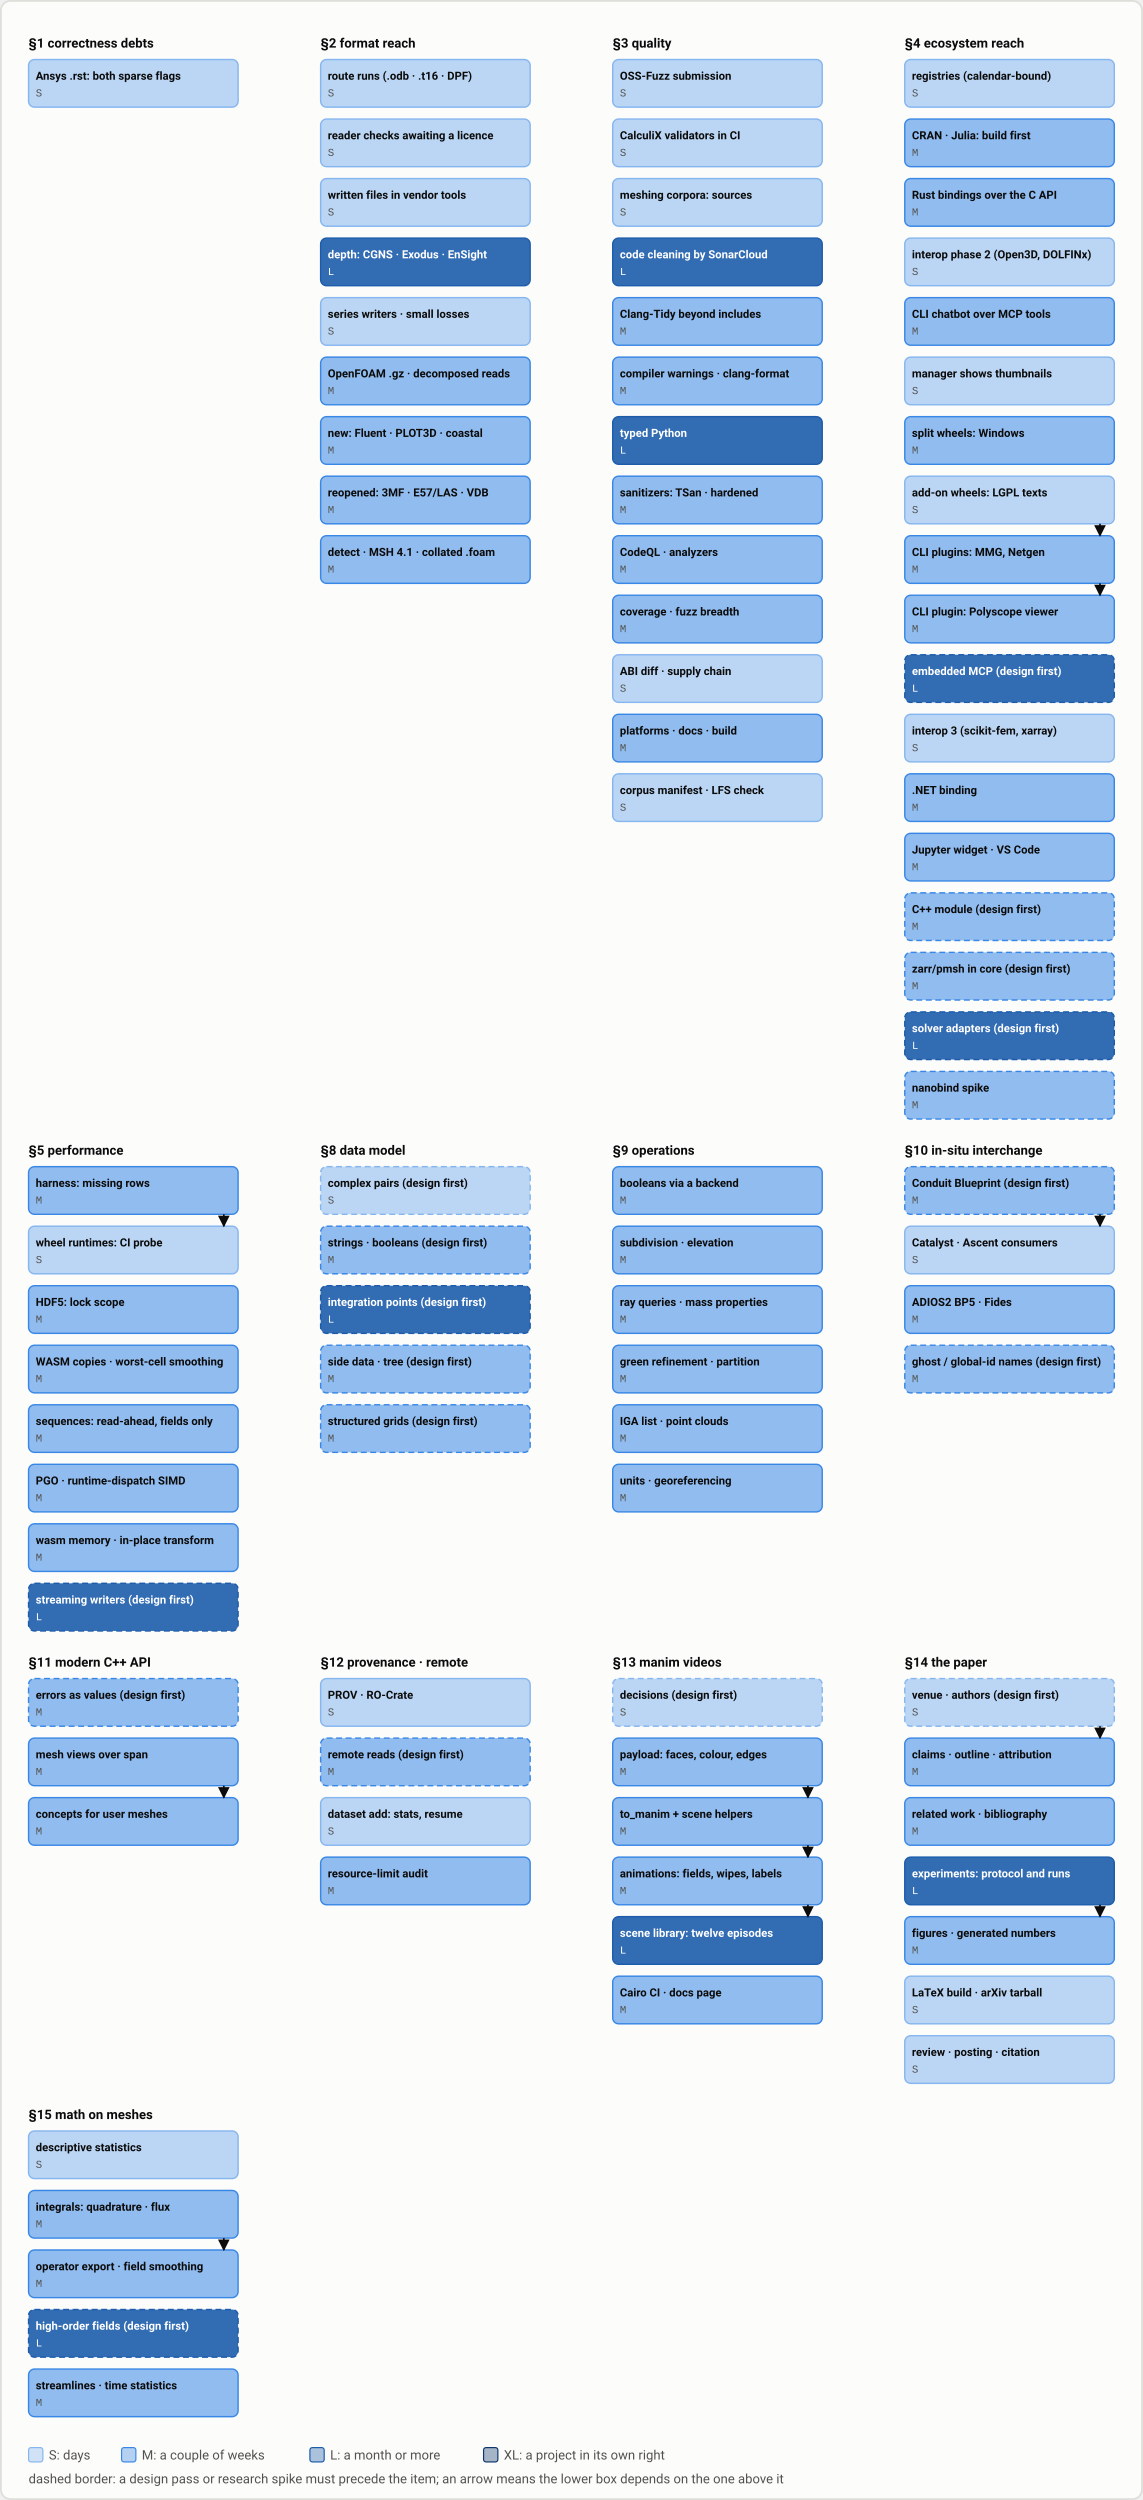
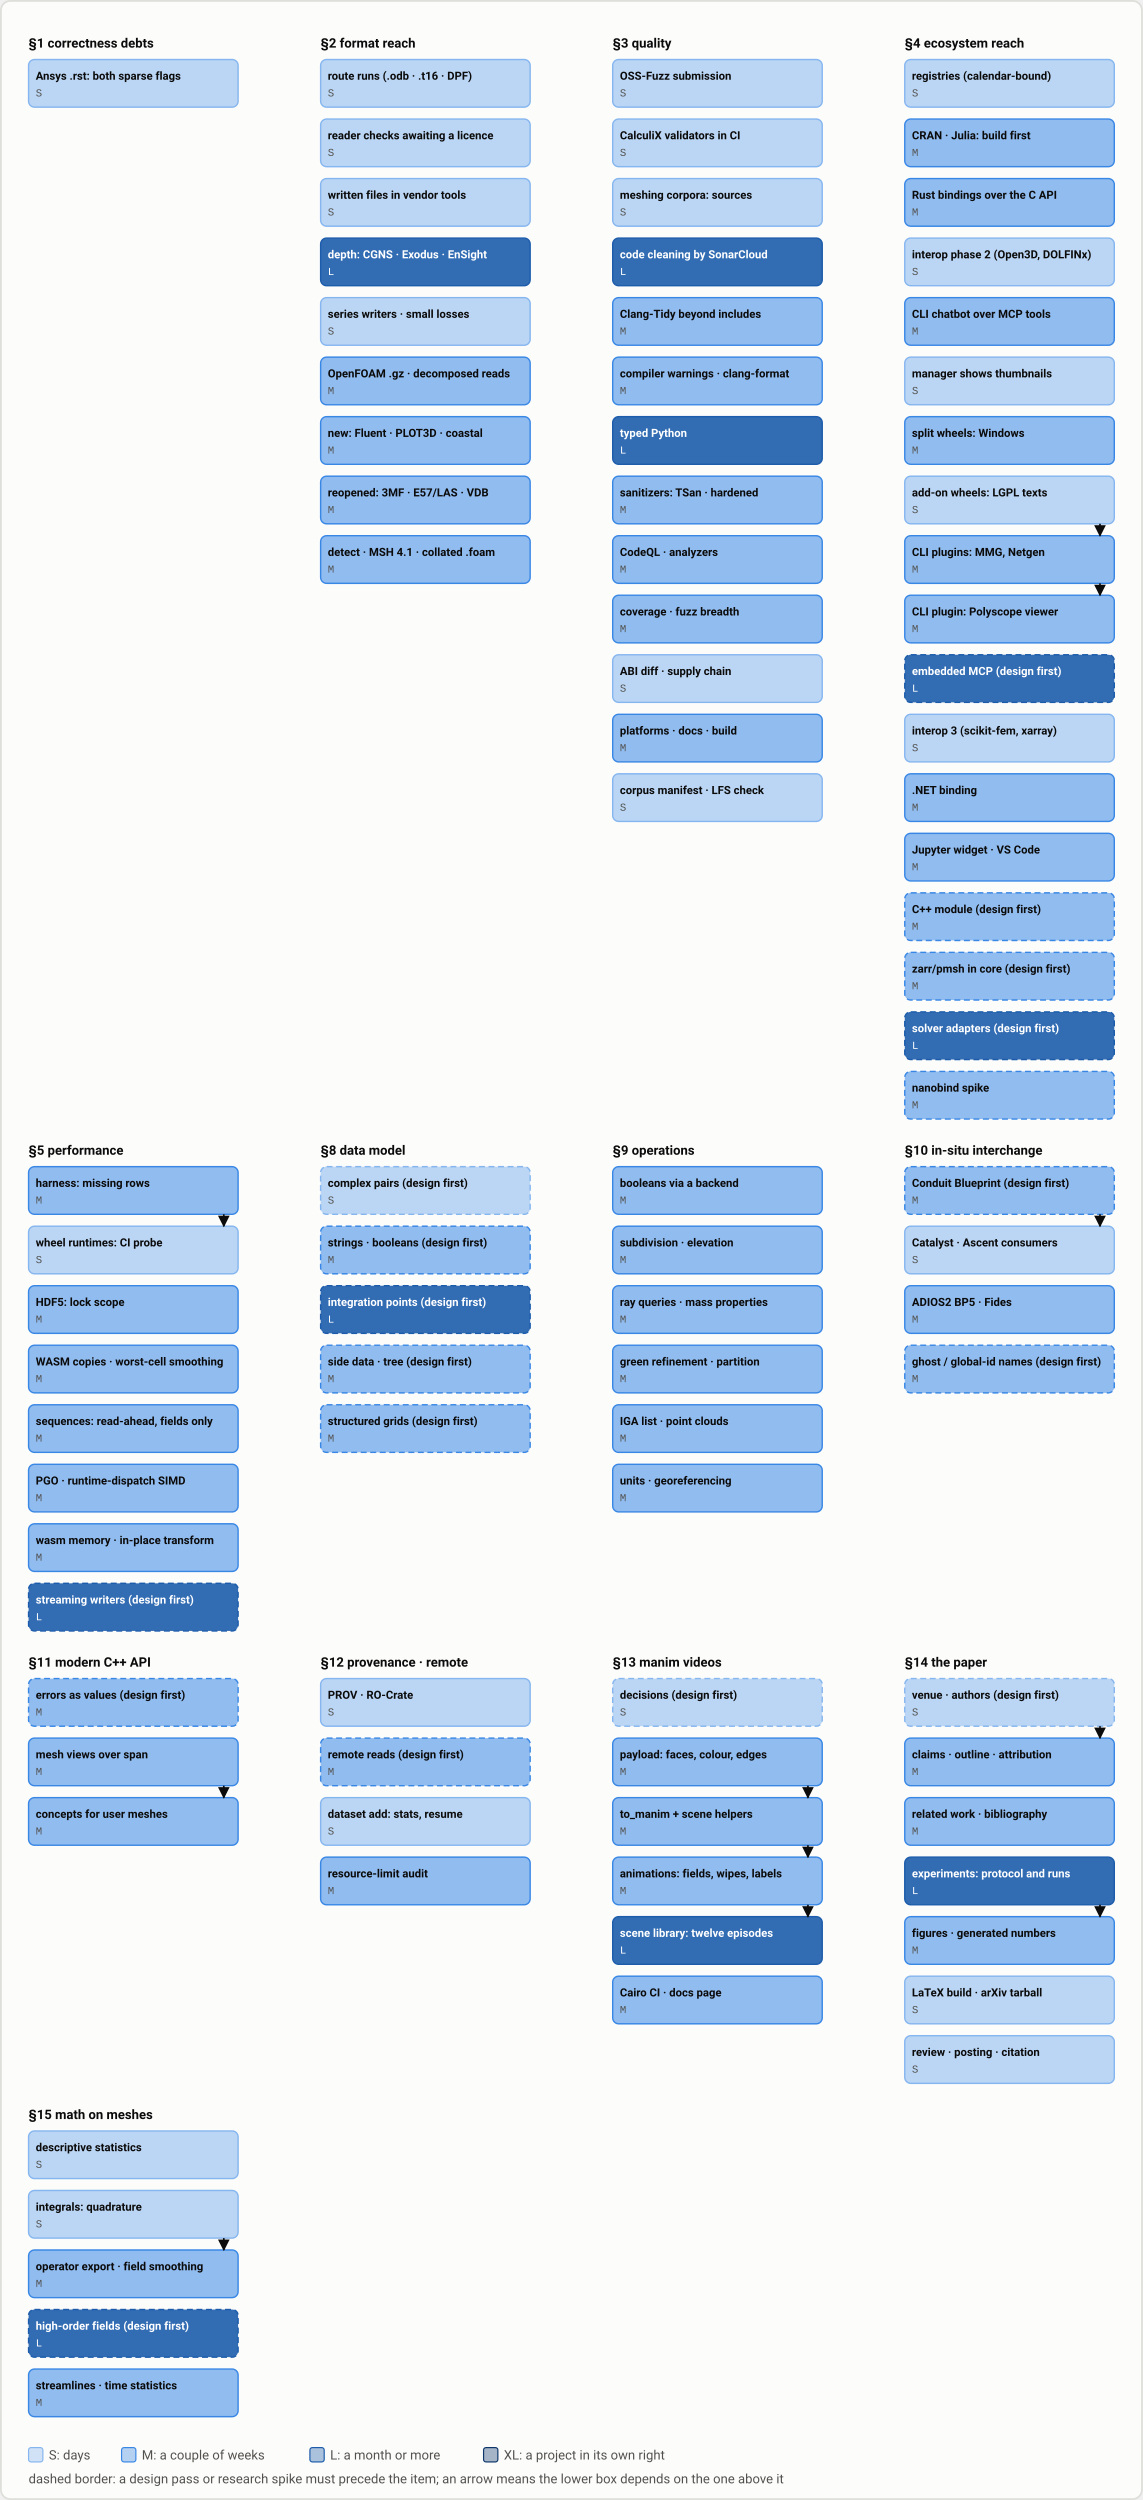
<svg xmlns="http://www.w3.org/2000/svg" viewBox="0 0 960 2100" width="960" height="2100" font-family="system-ui, -apple-system, 'Segoe UI', Roboto, sans-serif" role="img" aria-label="The roadmap at a glance: open items by section, in recommended order, shaded by effort">
  <defs>
    <marker id="arrow-0b0b0b" viewBox="0 0 10 10" refX="9" refY="5" markerWidth="7" markerHeight="7" orient="auto-start-reverse">
      <path d="M 0 0 L 10 5 L 0 10 z" fill="#0b0b0b" />
    </marker>
  </defs>
  <rect x="0.75" y="0.75" width="958.5" height="2098.5" rx="8" fill="#fcfcfb" stroke="#dededa" stroke-width="1.5" />
  <text x="24" y="40" font-family="system-ui, -apple-system, 'Segoe UI', Roboto, sans-serif" font-size="11" font-weight="700" fill="#0b0b0b">§1 correctness debts</text>
  <rect x="24" y="50" width="176" height="40" rx="5" fill="#86b6ef" fill-opacity="0.55" stroke="#86b6ef" stroke-width="1.2" />
  <text x="30" y="67" font-family="system-ui, -apple-system, 'Segoe UI', Roboto, sans-serif" font-size="9.5" font-weight="600" fill="#0b0b0b">Ansys .rst: both sparse flags</text>
  <text x="30" y="81" font-family="ui-monospace, SFMono-Regular, Menlo, Consolas, 'Liberation Mono', monospace" font-size="9" fill="#52514e">S</text>
  <text x="269.33" y="40" font-family="system-ui, -apple-system, 'Segoe UI', Roboto, sans-serif" font-size="11" font-weight="700" fill="#0b0b0b">§2 format reach</text>
  <rect x="269.33" y="50" width="176" height="40" rx="5" fill="#86b6ef" fill-opacity="0.55" stroke="#86b6ef" stroke-width="1.2" />
  <text x="275.33" y="67" font-family="system-ui, -apple-system, 'Segoe UI', Roboto, sans-serif" font-size="9.5" font-weight="600" fill="#0b0b0b">route runs (.odb · .t16 · DPF)</text>
  <text x="275.33" y="81" font-family="ui-monospace, SFMono-Regular, Menlo, Consolas, 'Liberation Mono', monospace" font-size="9" fill="#52514e">S</text>
  <rect x="269.33" y="100" width="176" height="40" rx="5" fill="#86b6ef" fill-opacity="0.55" stroke="#86b6ef" stroke-width="1.2" />
  <text x="275.33" y="117" font-family="system-ui, -apple-system, 'Segoe UI', Roboto, sans-serif" font-size="9.5" font-weight="600" fill="#0b0b0b">reader checks awaiting a licence</text>
  <text x="275.33" y="131" font-family="ui-monospace, SFMono-Regular, Menlo, Consolas, 'Liberation Mono', monospace" font-size="9" fill="#52514e">S</text>
  <rect x="269.33" y="150" width="176" height="40" rx="5" fill="#86b6ef" fill-opacity="0.55" stroke="#86b6ef" stroke-width="1.2" />
  <text x="275.33" y="167" font-family="system-ui, -apple-system, 'Segoe UI', Roboto, sans-serif" font-size="9.5" font-weight="600" fill="#0b0b0b">written files in vendor tools</text>
  <text x="275.33" y="181" font-family="ui-monospace, SFMono-Regular, Menlo, Consolas, 'Liberation Mono', monospace" font-size="9" fill="#52514e">S</text>
  <rect x="269.33" y="200" width="176" height="40" rx="5" fill="#1c5cab" fill-opacity="0.9" stroke="#1c5cab" stroke-width="1.2" />
  <text x="275.33" y="217" font-family="system-ui, -apple-system, 'Segoe UI', Roboto, sans-serif" font-size="9.5" font-weight="600" fill="#ffffff">depth: CGNS · Exodus · EnSight</text>
  <text x="275.33" y="231" font-family="ui-monospace, SFMono-Regular, Menlo, Consolas, 'Liberation Mono', monospace" font-size="9" fill="#ffffff">L</text>
  <rect x="269.33" y="250" width="176" height="40" rx="5" fill="#86b6ef" fill-opacity="0.55" stroke="#86b6ef" stroke-width="1.2" />
  <text x="275.33" y="267" font-family="system-ui, -apple-system, 'Segoe UI', Roboto, sans-serif" font-size="9.5" font-weight="600" fill="#0b0b0b">series writers · small losses</text>
  <text x="275.33" y="281" font-family="ui-monospace, SFMono-Regular, Menlo, Consolas, 'Liberation Mono', monospace" font-size="9" fill="#52514e">S</text>
  <rect x="269.33" y="300" width="176" height="40" rx="5" fill="#3987e5" fill-opacity="0.55" stroke="#3987e5" stroke-width="1.2" />
  <text x="275.33" y="317" font-family="system-ui, -apple-system, 'Segoe UI', Roboto, sans-serif" font-size="9.5" font-weight="600" fill="#0b0b0b">OpenFOAM .gz · decomposed reads</text>
  <text x="275.33" y="331" font-family="ui-monospace, SFMono-Regular, Menlo, Consolas, 'Liberation Mono', monospace" font-size="9" fill="#52514e">M</text>
  <rect x="269.33" y="350" width="176" height="40" rx="5" fill="#3987e5" fill-opacity="0.55" stroke="#3987e5" stroke-width="1.2" />
  <text x="275.33" y="367" font-family="system-ui, -apple-system, 'Segoe UI', Roboto, sans-serif" font-size="9.5" font-weight="600" fill="#0b0b0b">new: Fluent · PLOT3D · coastal</text>
  <text x="275.33" y="381" font-family="ui-monospace, SFMono-Regular, Menlo, Consolas, 'Liberation Mono', monospace" font-size="9" fill="#52514e">M</text>
  <rect x="269.33" y="400" width="176" height="40" rx="5" fill="#3987e5" fill-opacity="0.55" stroke="#3987e5" stroke-width="1.2" />
  <text x="275.33" y="417" font-family="system-ui, -apple-system, 'Segoe UI', Roboto, sans-serif" font-size="9.5" font-weight="600" fill="#0b0b0b">reopened: 3MF · E57/LAS · VDB</text>
  <text x="275.33" y="431" font-family="ui-monospace, SFMono-Regular, Menlo, Consolas, 'Liberation Mono', monospace" font-size="9" fill="#52514e">M</text>
  <rect x="269.33" y="450" width="176" height="40" rx="5" fill="#3987e5" fill-opacity="0.55" stroke="#3987e5" stroke-width="1.2" />
  <text x="275.33" y="467" font-family="system-ui, -apple-system, 'Segoe UI', Roboto, sans-serif" font-size="9.5" font-weight="600" fill="#0b0b0b">detect · MSH 4.1 · collated .foam</text>
  <text x="275.33" y="481" font-family="ui-monospace, SFMono-Regular, Menlo, Consolas, 'Liberation Mono', monospace" font-size="9" fill="#52514e">M</text>
  <text x="514.67" y="40" font-family="system-ui, -apple-system, 'Segoe UI', Roboto, sans-serif" font-size="11" font-weight="700" fill="#0b0b0b">§3 quality</text>
  <rect x="514.67" y="50" width="176" height="40" rx="5" fill="#86b6ef" fill-opacity="0.55" stroke="#86b6ef" stroke-width="1.2" />
  <text x="520.67" y="67" font-family="system-ui, -apple-system, 'Segoe UI', Roboto, sans-serif" font-size="9.5" font-weight="600" fill="#0b0b0b">OSS-Fuzz submission</text>
  <text x="520.67" y="81" font-family="ui-monospace, SFMono-Regular, Menlo, Consolas, 'Liberation Mono', monospace" font-size="9" fill="#52514e">S</text>
  <rect x="514.67" y="100" width="176" height="40" rx="5" fill="#86b6ef" fill-opacity="0.55" stroke="#86b6ef" stroke-width="1.2" />
  <text x="520.67" y="117" font-family="system-ui, -apple-system, 'Segoe UI', Roboto, sans-serif" font-size="9.5" font-weight="600" fill="#0b0b0b">CalculiX validators in CI</text>
  <text x="520.67" y="131" font-family="ui-monospace, SFMono-Regular, Menlo, Consolas, 'Liberation Mono', monospace" font-size="9" fill="#52514e">S</text>
  <rect x="514.67" y="150" width="176" height="40" rx="5" fill="#86b6ef" fill-opacity="0.55" stroke="#86b6ef" stroke-width="1.2" />
  <text x="520.67" y="167" font-family="system-ui, -apple-system, 'Segoe UI', Roboto, sans-serif" font-size="9.5" font-weight="600" fill="#0b0b0b">meshing corpora: sources</text>
  <text x="520.67" y="181" font-family="ui-monospace, SFMono-Regular, Menlo, Consolas, 'Liberation Mono', monospace" font-size="9" fill="#52514e">S</text>
  <rect x="514.67" y="200" width="176" height="40" rx="5" fill="#1c5cab" fill-opacity="0.9" stroke="#1c5cab" stroke-width="1.2" />
  <text x="520.67" y="217" font-family="system-ui, -apple-system, 'Segoe UI', Roboto, sans-serif" font-size="9.5" font-weight="600" fill="#ffffff">code cleaning by SonarCloud</text>
  <text x="520.67" y="231" font-family="ui-monospace, SFMono-Regular, Menlo, Consolas, 'Liberation Mono', monospace" font-size="9" fill="#ffffff">L</text>
  <rect x="514.67" y="250" width="176" height="40" rx="5" fill="#3987e5" fill-opacity="0.55" stroke="#3987e5" stroke-width="1.2" />
  <text x="520.67" y="267" font-family="system-ui, -apple-system, 'Segoe UI', Roboto, sans-serif" font-size="9.5" font-weight="600" fill="#0b0b0b">Clang-Tidy beyond includes</text>
  <text x="520.67" y="281" font-family="ui-monospace, SFMono-Regular, Menlo, Consolas, 'Liberation Mono', monospace" font-size="9" fill="#52514e">M</text>
  <rect x="514.67" y="300" width="176" height="40" rx="5" fill="#3987e5" fill-opacity="0.55" stroke="#3987e5" stroke-width="1.2" />
  <text x="520.67" y="317" font-family="system-ui, -apple-system, 'Segoe UI', Roboto, sans-serif" font-size="9.5" font-weight="600" fill="#0b0b0b">compiler warnings · clang-format</text>
  <text x="520.67" y="331" font-family="ui-monospace, SFMono-Regular, Menlo, Consolas, 'Liberation Mono', monospace" font-size="9" fill="#52514e">M</text>
  <rect x="514.67" y="350" width="176" height="40" rx="5" fill="#1c5cab" fill-opacity="0.9" stroke="#1c5cab" stroke-width="1.2" />
  <text x="520.67" y="367" font-family="system-ui, -apple-system, 'Segoe UI', Roboto, sans-serif" font-size="9.5" font-weight="600" fill="#ffffff">typed Python</text>
  <text x="520.67" y="381" font-family="ui-monospace, SFMono-Regular, Menlo, Consolas, 'Liberation Mono', monospace" font-size="9" fill="#ffffff">L</text>
  <rect x="514.67" y="400" width="176" height="40" rx="5" fill="#3987e5" fill-opacity="0.55" stroke="#3987e5" stroke-width="1.2" />
  <text x="520.67" y="417" font-family="system-ui, -apple-system, 'Segoe UI', Roboto, sans-serif" font-size="9.5" font-weight="600" fill="#0b0b0b">sanitizers: TSan · hardened</text>
  <text x="520.67" y="431" font-family="ui-monospace, SFMono-Regular, Menlo, Consolas, 'Liberation Mono', monospace" font-size="9" fill="#52514e">M</text>
  <rect x="514.67" y="450" width="176" height="40" rx="5" fill="#3987e5" fill-opacity="0.55" stroke="#3987e5" stroke-width="1.2" />
  <text x="520.67" y="467" font-family="system-ui, -apple-system, 'Segoe UI', Roboto, sans-serif" font-size="9.5" font-weight="600" fill="#0b0b0b">CodeQL · analyzers</text>
  <text x="520.67" y="481" font-family="ui-monospace, SFMono-Regular, Menlo, Consolas, 'Liberation Mono', monospace" font-size="9" fill="#52514e">M</text>
  <rect x="514.67" y="500" width="176" height="40" rx="5" fill="#3987e5" fill-opacity="0.55" stroke="#3987e5" stroke-width="1.2" />
  <text x="520.67" y="517" font-family="system-ui, -apple-system, 'Segoe UI', Roboto, sans-serif" font-size="9.5" font-weight="600" fill="#0b0b0b">coverage · fuzz breadth</text>
  <text x="520.67" y="531" font-family="ui-monospace, SFMono-Regular, Menlo, Consolas, 'Liberation Mono', monospace" font-size="9" fill="#52514e">M</text>
  <rect x="514.67" y="550" width="176" height="40" rx="5" fill="#86b6ef" fill-opacity="0.55" stroke="#86b6ef" stroke-width="1.2" />
  <text x="520.67" y="567" font-family="system-ui, -apple-system, 'Segoe UI', Roboto, sans-serif" font-size="9.5" font-weight="600" fill="#0b0b0b">ABI diff · supply chain</text>
  <text x="520.67" y="581" font-family="ui-monospace, SFMono-Regular, Menlo, Consolas, 'Liberation Mono', monospace" font-size="9" fill="#52514e">S</text>
  <rect x="514.67" y="600" width="176" height="40" rx="5" fill="#3987e5" fill-opacity="0.55" stroke="#3987e5" stroke-width="1.2" />
  <text x="520.67" y="617" font-family="system-ui, -apple-system, 'Segoe UI', Roboto, sans-serif" font-size="9.5" font-weight="600" fill="#0b0b0b">platforms · docs · build</text>
  <text x="520.67" y="631" font-family="ui-monospace, SFMono-Regular, Menlo, Consolas, 'Liberation Mono', monospace" font-size="9" fill="#52514e">M</text>
  <rect x="514.67" y="650" width="176" height="40" rx="5" fill="#86b6ef" fill-opacity="0.55" stroke="#86b6ef" stroke-width="1.2" />
  <text x="520.67" y="667" font-family="system-ui, -apple-system, 'Segoe UI', Roboto, sans-serif" font-size="9.5" font-weight="600" fill="#0b0b0b">corpus manifest · LFS check</text>
  <text x="520.67" y="681" font-family="ui-monospace, SFMono-Regular, Menlo, Consolas, 'Liberation Mono', monospace" font-size="9" fill="#52514e">S</text>
  <text x="760" y="40" font-family="system-ui, -apple-system, 'Segoe UI', Roboto, sans-serif" font-size="11" font-weight="700" fill="#0b0b0b">§4 ecosystem reach</text>
  <rect x="760" y="50" width="176" height="40" rx="5" fill="#86b6ef" fill-opacity="0.55" stroke="#86b6ef" stroke-width="1.2" />
  <text x="766" y="67" font-family="system-ui, -apple-system, 'Segoe UI', Roboto, sans-serif" font-size="9.5" font-weight="600" fill="#0b0b0b">registries (calendar-bound)</text>
  <text x="766" y="81" font-family="ui-monospace, SFMono-Regular, Menlo, Consolas, 'Liberation Mono', monospace" font-size="9" fill="#52514e">S</text>
  <rect x="760" y="100" width="176" height="40" rx="5" fill="#3987e5" fill-opacity="0.55" stroke="#3987e5" stroke-width="1.2" />
  <text x="766" y="117" font-family="system-ui, -apple-system, 'Segoe UI', Roboto, sans-serif" font-size="9.5" font-weight="600" fill="#0b0b0b">CRAN · Julia: build first</text>
  <text x="766" y="131" font-family="ui-monospace, SFMono-Regular, Menlo, Consolas, 'Liberation Mono', monospace" font-size="9" fill="#52514e">M</text>
  <rect x="760" y="150" width="176" height="40" rx="5" fill="#3987e5" fill-opacity="0.55" stroke="#3987e5" stroke-width="1.2" />
  <text x="766" y="167" font-family="system-ui, -apple-system, 'Segoe UI', Roboto, sans-serif" font-size="9.5" font-weight="600" fill="#0b0b0b">Rust bindings over the C API</text>
  <text x="766" y="181" font-family="ui-monospace, SFMono-Regular, Menlo, Consolas, 'Liberation Mono', monospace" font-size="9" fill="#52514e">M</text>
  <rect x="760" y="200" width="176" height="40" rx="5" fill="#86b6ef" fill-opacity="0.55" stroke="#86b6ef" stroke-width="1.2" />
  <text x="766" y="217" font-family="system-ui, -apple-system, 'Segoe UI', Roboto, sans-serif" font-size="9.5" font-weight="600" fill="#0b0b0b">interop phase 2 (Open3D, DOLFINx)</text>
  <text x="766" y="231" font-family="ui-monospace, SFMono-Regular, Menlo, Consolas, 'Liberation Mono', monospace" font-size="9" fill="#52514e">S</text>
  <rect x="760" y="250" width="176" height="40" rx="5" fill="#3987e5" fill-opacity="0.55" stroke="#3987e5" stroke-width="1.2" />
  <text x="766" y="267" font-family="system-ui, -apple-system, 'Segoe UI', Roboto, sans-serif" font-size="9.5" font-weight="600" fill="#0b0b0b">CLI chatbot over MCP tools</text>
  <text x="766" y="281" font-family="ui-monospace, SFMono-Regular, Menlo, Consolas, 'Liberation Mono', monospace" font-size="9" fill="#52514e">M</text>
  <rect x="760" y="300" width="176" height="40" rx="5" fill="#86b6ef" fill-opacity="0.55" stroke="#86b6ef" stroke-width="1.2" />
  <text x="766" y="317" font-family="system-ui, -apple-system, 'Segoe UI', Roboto, sans-serif" font-size="9.5" font-weight="600" fill="#0b0b0b">manager shows thumbnails</text>
  <text x="766" y="331" font-family="ui-monospace, SFMono-Regular, Menlo, Consolas, 'Liberation Mono', monospace" font-size="9" fill="#52514e">S</text>
  <rect x="760" y="350" width="176" height="40" rx="5" fill="#3987e5" fill-opacity="0.55" stroke="#3987e5" stroke-width="1.2" />
  <text x="766" y="367" font-family="system-ui, -apple-system, 'Segoe UI', Roboto, sans-serif" font-size="9.5" font-weight="600" fill="#0b0b0b">split wheels: Windows</text>
  <text x="766" y="381" font-family="ui-monospace, SFMono-Regular, Menlo, Consolas, 'Liberation Mono', monospace" font-size="9" fill="#52514e">M</text>
  <rect x="760" y="400" width="176" height="40" rx="5" fill="#86b6ef" fill-opacity="0.55" stroke="#86b6ef" stroke-width="1.2" />
  <text x="766" y="417" font-family="system-ui, -apple-system, 'Segoe UI', Roboto, sans-serif" font-size="9.5" font-weight="600" fill="#0b0b0b">add-on wheels: LGPL texts</text>
  <text x="766" y="431" font-family="ui-monospace, SFMono-Regular, Menlo, Consolas, 'Liberation Mono', monospace" font-size="9" fill="#52514e">S</text>
  <rect x="760" y="450" width="176" height="40" rx="5" fill="#3987e5" fill-opacity="0.55" stroke="#3987e5" stroke-width="1.2" />
  <text x="766" y="467" font-family="system-ui, -apple-system, 'Segoe UI', Roboto, sans-serif" font-size="9.5" font-weight="600" fill="#0b0b0b">CLI plugins: MMG, Netgen</text>
  <text x="766" y="481" font-family="ui-monospace, SFMono-Regular, Menlo, Consolas, 'Liberation Mono', monospace" font-size="9" fill="#52514e">M</text>
  <rect x="760" y="500" width="176" height="40" rx="5" fill="#3987e5" fill-opacity="0.55" stroke="#3987e5" stroke-width="1.2" />
  <text x="766" y="517" font-family="system-ui, -apple-system, 'Segoe UI', Roboto, sans-serif" font-size="9.5" font-weight="600" fill="#0b0b0b">CLI plugin: Polyscope viewer</text>
  <text x="766" y="531" font-family="ui-monospace, SFMono-Regular, Menlo, Consolas, 'Liberation Mono', monospace" font-size="9" fill="#52514e">M</text>
  <rect x="760" y="550" width="176" height="40" rx="5" fill="#1c5cab" fill-opacity="0.9" stroke="#1c5cab" stroke-width="1.2" stroke-dasharray="5 3" />
  <text x="766" y="567" font-family="system-ui, -apple-system, 'Segoe UI', Roboto, sans-serif" font-size="9.5" font-weight="600" fill="#ffffff">embedded MCP (design first)</text>
  <text x="766" y="581" font-family="ui-monospace, SFMono-Regular, Menlo, Consolas, 'Liberation Mono', monospace" font-size="9" fill="#ffffff">L</text>
  <rect x="760" y="600" width="176" height="40" rx="5" fill="#86b6ef" fill-opacity="0.55" stroke="#86b6ef" stroke-width="1.2" />
  <text x="766" y="617" font-family="system-ui, -apple-system, 'Segoe UI', Roboto, sans-serif" font-size="9.5" font-weight="600" fill="#0b0b0b">interop 3 (scikit-fem, xarray)</text>
  <text x="766" y="631" font-family="ui-monospace, SFMono-Regular, Menlo, Consolas, 'Liberation Mono', monospace" font-size="9" fill="#52514e">S</text>
  <rect x="760" y="650" width="176" height="40" rx="5" fill="#3987e5" fill-opacity="0.55" stroke="#3987e5" stroke-width="1.2" />
  <text x="766" y="667" font-family="system-ui, -apple-system, 'Segoe UI', Roboto, sans-serif" font-size="9.5" font-weight="600" fill="#0b0b0b">.NET binding</text>
  <text x="766" y="681" font-family="ui-monospace, SFMono-Regular, Menlo, Consolas, 'Liberation Mono', monospace" font-size="9" fill="#52514e">M</text>
  <rect x="760" y="700" width="176" height="40" rx="5" fill="#3987e5" fill-opacity="0.55" stroke="#3987e5" stroke-width="1.2" />
  <text x="766" y="717" font-family="system-ui, -apple-system, 'Segoe UI', Roboto, sans-serif" font-size="9.5" font-weight="600" fill="#0b0b0b">Jupyter widget · VS Code</text>
  <text x="766" y="731" font-family="ui-monospace, SFMono-Regular, Menlo, Consolas, 'Liberation Mono', monospace" font-size="9" fill="#52514e">M</text>
  <rect x="760" y="750" width="176" height="40" rx="5" fill="#3987e5" fill-opacity="0.55" stroke="#3987e5" stroke-width="1.2" stroke-dasharray="5 3" />
  <text x="766" y="767" font-family="system-ui, -apple-system, 'Segoe UI', Roboto, sans-serif" font-size="9.5" font-weight="600" fill="#0b0b0b">C++ module (design first)</text>
  <text x="766" y="781" font-family="ui-monospace, SFMono-Regular, Menlo, Consolas, 'Liberation Mono', monospace" font-size="9" fill="#52514e">M</text>
  <rect x="760" y="800" width="176" height="40" rx="5" fill="#3987e5" fill-opacity="0.55" stroke="#3987e5" stroke-width="1.2" stroke-dasharray="5 3" />
  <text x="766" y="817" font-family="system-ui, -apple-system, 'Segoe UI', Roboto, sans-serif" font-size="9.5" font-weight="600" fill="#0b0b0b">zarr/pmsh in core (design first)</text>
  <text x="766" y="831" font-family="ui-monospace, SFMono-Regular, Menlo, Consolas, 'Liberation Mono', monospace" font-size="9" fill="#52514e">M</text>
  <rect x="760" y="850" width="176" height="40" rx="5" fill="#1c5cab" fill-opacity="0.9" stroke="#1c5cab" stroke-width="1.2" stroke-dasharray="5 3" />
  <text x="766" y="867" font-family="system-ui, -apple-system, 'Segoe UI', Roboto, sans-serif" font-size="9.5" font-weight="600" fill="#ffffff">solver adapters (design first)</text>
  <text x="766" y="881" font-family="ui-monospace, SFMono-Regular, Menlo, Consolas, 'Liberation Mono', monospace" font-size="9" fill="#ffffff">L</text>
  <rect x="760" y="900" width="176" height="40" rx="5" fill="#3987e5" fill-opacity="0.55" stroke="#3987e5" stroke-width="1.2" stroke-dasharray="5 3" />
  <text x="766" y="917" font-family="system-ui, -apple-system, 'Segoe UI', Roboto, sans-serif" font-size="9.5" font-weight="600" fill="#0b0b0b">nanobind spike</text>
  <text x="766" y="931" font-family="ui-monospace, SFMono-Regular, Menlo, Consolas, 'Liberation Mono', monospace" font-size="9" fill="#52514e">M</text>
  <line x1="924" y1="440" x2="924" y2="450" stroke="#0b0b0b" stroke-width="1.4" marker-end="url(#arrow-0b0b0b)" />
  <line x1="924" y1="490" x2="924" y2="500" stroke="#0b0b0b" stroke-width="1.4" marker-end="url(#arrow-0b0b0b)" />
  <text x="24" y="970" font-family="system-ui, -apple-system, 'Segoe UI', Roboto, sans-serif" font-size="11" font-weight="700" fill="#0b0b0b">§5 performance</text>
  <rect x="24" y="980" width="176" height="40" rx="5" fill="#3987e5" fill-opacity="0.55" stroke="#3987e5" stroke-width="1.2" />
  <text x="30" y="997" font-family="system-ui, -apple-system, 'Segoe UI', Roboto, sans-serif" font-size="9.5" font-weight="600" fill="#0b0b0b">harness: missing rows</text>
  <text x="30" y="1011" font-family="ui-monospace, SFMono-Regular, Menlo, Consolas, 'Liberation Mono', monospace" font-size="9" fill="#52514e">M</text>
  <rect x="24" y="1030" width="176" height="40" rx="5" fill="#86b6ef" fill-opacity="0.55" stroke="#86b6ef" stroke-width="1.2" />
  <text x="30" y="1047" font-family="system-ui, -apple-system, 'Segoe UI', Roboto, sans-serif" font-size="9.5" font-weight="600" fill="#0b0b0b">wheel runtimes: CI probe</text>
  <text x="30" y="1061" font-family="ui-monospace, SFMono-Regular, Menlo, Consolas, 'Liberation Mono', monospace" font-size="9" fill="#52514e">S</text>
  <rect x="24" y="1080" width="176" height="40" rx="5" fill="#3987e5" fill-opacity="0.55" stroke="#3987e5" stroke-width="1.2" />
  <text x="30" y="1097" font-family="system-ui, -apple-system, 'Segoe UI', Roboto, sans-serif" font-size="9.5" font-weight="600" fill="#0b0b0b">HDF5: lock scope</text>
  <text x="30" y="1111" font-family="ui-monospace, SFMono-Regular, Menlo, Consolas, 'Liberation Mono', monospace" font-size="9" fill="#52514e">M</text>
  <rect x="24" y="1130" width="176" height="40" rx="5" fill="#3987e5" fill-opacity="0.55" stroke="#3987e5" stroke-width="1.2" />
  <text x="30" y="1147" font-family="system-ui, -apple-system, 'Segoe UI', Roboto, sans-serif" font-size="9.5" font-weight="600" fill="#0b0b0b">WASM copies · worst-cell smoothing</text>
  <text x="30" y="1161" font-family="ui-monospace, SFMono-Regular, Menlo, Consolas, 'Liberation Mono', monospace" font-size="9" fill="#52514e">M</text>
  <rect x="24" y="1180" width="176" height="40" rx="5" fill="#3987e5" fill-opacity="0.55" stroke="#3987e5" stroke-width="1.2" />
  <text x="30" y="1197" font-family="system-ui, -apple-system, 'Segoe UI', Roboto, sans-serif" font-size="9.5" font-weight="600" fill="#0b0b0b">sequences: read-ahead, fields only</text>
  <text x="30" y="1211" font-family="ui-monospace, SFMono-Regular, Menlo, Consolas, 'Liberation Mono', monospace" font-size="9" fill="#52514e">M</text>
  <rect x="24" y="1230" width="176" height="40" rx="5" fill="#3987e5" fill-opacity="0.55" stroke="#3987e5" stroke-width="1.2" />
  <text x="30" y="1247" font-family="system-ui, -apple-system, 'Segoe UI', Roboto, sans-serif" font-size="9.5" font-weight="600" fill="#0b0b0b">PGO · runtime-dispatch SIMD</text>
  <text x="30" y="1261" font-family="ui-monospace, SFMono-Regular, Menlo, Consolas, 'Liberation Mono', monospace" font-size="9" fill="#52514e">M</text>
  <rect x="24" y="1280" width="176" height="40" rx="5" fill="#3987e5" fill-opacity="0.55" stroke="#3987e5" stroke-width="1.2" />
  <text x="30" y="1297" font-family="system-ui, -apple-system, 'Segoe UI', Roboto, sans-serif" font-size="9.5" font-weight="600" fill="#0b0b0b">wasm memory · in-place transform</text>
  <text x="30" y="1311" font-family="ui-monospace, SFMono-Regular, Menlo, Consolas, 'Liberation Mono', monospace" font-size="9" fill="#52514e">M</text>
  <rect x="24" y="1330" width="176" height="40" rx="5" fill="#1c5cab" fill-opacity="0.9" stroke="#1c5cab" stroke-width="1.2" stroke-dasharray="5 3" />
  <text x="30" y="1347" font-family="system-ui, -apple-system, 'Segoe UI', Roboto, sans-serif" font-size="9.5" font-weight="600" fill="#ffffff">streaming writers (design first)</text>
  <text x="30" y="1361" font-family="ui-monospace, SFMono-Regular, Menlo, Consolas, 'Liberation Mono', monospace" font-size="9" fill="#ffffff">L</text>
  <line x1="188" y1="1020" x2="188" y2="1030" stroke="#0b0b0b" stroke-width="1.4" marker-end="url(#arrow-0b0b0b)" />
  <text x="269.33" y="970" font-family="system-ui, -apple-system, 'Segoe UI', Roboto, sans-serif" font-size="11" font-weight="700" fill="#0b0b0b">§8 data model</text>
  <rect x="269.33" y="980" width="176" height="40" rx="5" fill="#86b6ef" fill-opacity="0.55" stroke="#86b6ef" stroke-width="1.2" stroke-dasharray="5 3" />
  <text x="275.33" y="997" font-family="system-ui, -apple-system, 'Segoe UI', Roboto, sans-serif" font-size="9.5" font-weight="600" fill="#0b0b0b">complex pairs (design first)</text>
  <text x="275.33" y="1011" font-family="ui-monospace, SFMono-Regular, Menlo, Consolas, 'Liberation Mono', monospace" font-size="9" fill="#52514e">S</text>
  <rect x="269.33" y="1030" width="176" height="40" rx="5" fill="#3987e5" fill-opacity="0.55" stroke="#3987e5" stroke-width="1.2" stroke-dasharray="5 3" />
  <text x="275.33" y="1047" font-family="system-ui, -apple-system, 'Segoe UI', Roboto, sans-serif" font-size="9.5" font-weight="600" fill="#0b0b0b">strings · booleans (design first)</text>
  <text x="275.33" y="1061" font-family="ui-monospace, SFMono-Regular, Menlo, Consolas, 'Liberation Mono', monospace" font-size="9" fill="#52514e">M</text>
  <rect x="269.33" y="1080" width="176" height="40" rx="5" fill="#1c5cab" fill-opacity="0.9" stroke="#1c5cab" stroke-width="1.2" stroke-dasharray="5 3" />
  <text x="275.33" y="1097" font-family="system-ui, -apple-system, 'Segoe UI', Roboto, sans-serif" font-size="9.5" font-weight="600" fill="#ffffff">integration points (design first)</text>
  <text x="275.33" y="1111" font-family="ui-monospace, SFMono-Regular, Menlo, Consolas, 'Liberation Mono', monospace" font-size="9" fill="#ffffff">L</text>
  <rect x="269.33" y="1130" width="176" height="40" rx="5" fill="#3987e5" fill-opacity="0.55" stroke="#3987e5" stroke-width="1.2" stroke-dasharray="5 3" />
  <text x="275.33" y="1147" font-family="system-ui, -apple-system, 'Segoe UI', Roboto, sans-serif" font-size="9.5" font-weight="600" fill="#0b0b0b">side data · tree (design first)</text>
  <text x="275.33" y="1161" font-family="ui-monospace, SFMono-Regular, Menlo, Consolas, 'Liberation Mono', monospace" font-size="9" fill="#52514e">M</text>
  <rect x="269.33" y="1180" width="176" height="40" rx="5" fill="#3987e5" fill-opacity="0.55" stroke="#3987e5" stroke-width="1.2" stroke-dasharray="5 3" />
  <text x="275.33" y="1197" font-family="system-ui, -apple-system, 'Segoe UI', Roboto, sans-serif" font-size="9.5" font-weight="600" fill="#0b0b0b">structured grids (design first)</text>
  <text x="275.33" y="1211" font-family="ui-monospace, SFMono-Regular, Menlo, Consolas, 'Liberation Mono', monospace" font-size="9" fill="#52514e">M</text>
  <text x="514.67" y="970" font-family="system-ui, -apple-system, 'Segoe UI', Roboto, sans-serif" font-size="11" font-weight="700" fill="#0b0b0b">§9 operations</text>
  <rect x="514.67" y="980" width="176" height="40" rx="5" fill="#3987e5" fill-opacity="0.55" stroke="#3987e5" stroke-width="1.2" />
  <text x="520.67" y="997" font-family="system-ui, -apple-system, 'Segoe UI', Roboto, sans-serif" font-size="9.5" font-weight="600" fill="#0b0b0b">booleans via a backend</text>
  <text x="520.67" y="1011" font-family="ui-monospace, SFMono-Regular, Menlo, Consolas, 'Liberation Mono', monospace" font-size="9" fill="#52514e">M</text>
  <rect x="514.67" y="1030" width="176" height="40" rx="5" fill="#3987e5" fill-opacity="0.55" stroke="#3987e5" stroke-width="1.2" />
  <text x="520.67" y="1047" font-family="system-ui, -apple-system, 'Segoe UI', Roboto, sans-serif" font-size="9.5" font-weight="600" fill="#0b0b0b">subdivision · elevation</text>
  <text x="520.67" y="1061" font-family="ui-monospace, SFMono-Regular, Menlo, Consolas, 'Liberation Mono', monospace" font-size="9" fill="#52514e">M</text>
  <rect x="514.67" y="1080" width="176" height="40" rx="5" fill="#3987e5" fill-opacity="0.55" stroke="#3987e5" stroke-width="1.2" />
  <text x="520.67" y="1097" font-family="system-ui, -apple-system, 'Segoe UI', Roboto, sans-serif" font-size="9.5" font-weight="600" fill="#0b0b0b">ray queries · mass properties</text>
  <text x="520.67" y="1111" font-family="ui-monospace, SFMono-Regular, Menlo, Consolas, 'Liberation Mono', monospace" font-size="9" fill="#52514e">M</text>
  <rect x="514.67" y="1130" width="176" height="40" rx="5" fill="#3987e5" fill-opacity="0.55" stroke="#3987e5" stroke-width="1.2" />
  <text x="520.67" y="1147" font-family="system-ui, -apple-system, 'Segoe UI', Roboto, sans-serif" font-size="9.5" font-weight="600" fill="#0b0b0b">green refinement · partition</text>
  <text x="520.67" y="1161" font-family="ui-monospace, SFMono-Regular, Menlo, Consolas, 'Liberation Mono', monospace" font-size="9" fill="#52514e">M</text>
  <rect x="514.67" y="1180" width="176" height="40" rx="5" fill="#3987e5" fill-opacity="0.55" stroke="#3987e5" stroke-width="1.2" />
  <text x="520.67" y="1197" font-family="system-ui, -apple-system, 'Segoe UI', Roboto, sans-serif" font-size="9.5" font-weight="600" fill="#0b0b0b">IGA list · point clouds</text>
  <text x="520.67" y="1211" font-family="ui-monospace, SFMono-Regular, Menlo, Consolas, 'Liberation Mono', monospace" font-size="9" fill="#52514e">M</text>
  <rect x="514.67" y="1230" width="176" height="40" rx="5" fill="#3987e5" fill-opacity="0.55" stroke="#3987e5" stroke-width="1.2" />
  <text x="520.67" y="1247" font-family="system-ui, -apple-system, 'Segoe UI', Roboto, sans-serif" font-size="9.5" font-weight="600" fill="#0b0b0b">units · georeferencing</text>
  <text x="520.67" y="1261" font-family="ui-monospace, SFMono-Regular, Menlo, Consolas, 'Liberation Mono', monospace" font-size="9" fill="#52514e">M</text>
  <text x="760" y="970" font-family="system-ui, -apple-system, 'Segoe UI', Roboto, sans-serif" font-size="11" font-weight="700" fill="#0b0b0b">§10 in-situ interchange</text>
  <rect x="760" y="980" width="176" height="40" rx="5" fill="#3987e5" fill-opacity="0.55" stroke="#3987e5" stroke-width="1.2" stroke-dasharray="5 3" />
  <text x="766" y="997" font-family="system-ui, -apple-system, 'Segoe UI', Roboto, sans-serif" font-size="9.5" font-weight="600" fill="#0b0b0b">Conduit Blueprint (design first)</text>
  <text x="766" y="1011" font-family="ui-monospace, SFMono-Regular, Menlo, Consolas, 'Liberation Mono', monospace" font-size="9" fill="#52514e">M</text>
  <rect x="760" y="1030" width="176" height="40" rx="5" fill="#86b6ef" fill-opacity="0.55" stroke="#86b6ef" stroke-width="1.2" />
  <text x="766" y="1047" font-family="system-ui, -apple-system, 'Segoe UI', Roboto, sans-serif" font-size="9.5" font-weight="600" fill="#0b0b0b">Catalyst · Ascent consumers</text>
  <text x="766" y="1061" font-family="ui-monospace, SFMono-Regular, Menlo, Consolas, 'Liberation Mono', monospace" font-size="9" fill="#52514e">S</text>
  <rect x="760" y="1080" width="176" height="40" rx="5" fill="#3987e5" fill-opacity="0.55" stroke="#3987e5" stroke-width="1.2" />
  <text x="766" y="1097" font-family="system-ui, -apple-system, 'Segoe UI', Roboto, sans-serif" font-size="9.5" font-weight="600" fill="#0b0b0b">ADIOS2 BP5 · Fides</text>
  <text x="766" y="1111" font-family="ui-monospace, SFMono-Regular, Menlo, Consolas, 'Liberation Mono', monospace" font-size="9" fill="#52514e">M</text>
  <rect x="760" y="1130" width="176" height="40" rx="5" fill="#3987e5" fill-opacity="0.55" stroke="#3987e5" stroke-width="1.2" stroke-dasharray="5 3" />
  <text x="766" y="1147" font-family="system-ui, -apple-system, 'Segoe UI', Roboto, sans-serif" font-size="9.5" font-weight="600" fill="#0b0b0b">ghost / global-id names (design first)</text>
  <text x="766" y="1161" font-family="ui-monospace, SFMono-Regular, Menlo, Consolas, 'Liberation Mono', monospace" font-size="9" fill="#52514e">M</text>
  <line x1="924" y1="1020" x2="924" y2="1030" stroke="#0b0b0b" stroke-width="1.4" marker-end="url(#arrow-0b0b0b)" />
  <text x="24" y="1400" font-family="system-ui, -apple-system, 'Segoe UI', Roboto, sans-serif" font-size="11" font-weight="700" fill="#0b0b0b">§11 modern C++ API</text>
  <rect x="24" y="1410" width="176" height="40" rx="5" fill="#3987e5" fill-opacity="0.55" stroke="#3987e5" stroke-width="1.2" stroke-dasharray="5 3" />
  <text x="30" y="1427" font-family="system-ui, -apple-system, 'Segoe UI', Roboto, sans-serif" font-size="9.5" font-weight="600" fill="#0b0b0b">errors as values (design first)</text>
  <text x="30" y="1441" font-family="ui-monospace, SFMono-Regular, Menlo, Consolas, 'Liberation Mono', monospace" font-size="9" fill="#52514e">M</text>
  <rect x="24" y="1460" width="176" height="40" rx="5" fill="#3987e5" fill-opacity="0.55" stroke="#3987e5" stroke-width="1.2" />
  <text x="30" y="1477" font-family="system-ui, -apple-system, 'Segoe UI', Roboto, sans-serif" font-size="9.5" font-weight="600" fill="#0b0b0b">mesh views over span</text>
  <text x="30" y="1491" font-family="ui-monospace, SFMono-Regular, Menlo, Consolas, 'Liberation Mono', monospace" font-size="9" fill="#52514e">M</text>
  <rect x="24" y="1510" width="176" height="40" rx="5" fill="#3987e5" fill-opacity="0.55" stroke="#3987e5" stroke-width="1.2" />
  <text x="30" y="1527" font-family="system-ui, -apple-system, 'Segoe UI', Roboto, sans-serif" font-size="9.5" font-weight="600" fill="#0b0b0b">concepts for user meshes</text>
  <text x="30" y="1541" font-family="ui-monospace, SFMono-Regular, Menlo, Consolas, 'Liberation Mono', monospace" font-size="9" fill="#52514e">M</text>
  <line x1="188" y1="1500" x2="188" y2="1510" stroke="#0b0b0b" stroke-width="1.4" marker-end="url(#arrow-0b0b0b)" />
  <text x="269.33" y="1400" font-family="system-ui, -apple-system, 'Segoe UI', Roboto, sans-serif" font-size="11" font-weight="700" fill="#0b0b0b">§12 provenance · remote</text>
  <rect x="269.33" y="1410" width="176" height="40" rx="5" fill="#86b6ef" fill-opacity="0.55" stroke="#86b6ef" stroke-width="1.2" />
  <text x="275.33" y="1427" font-family="system-ui, -apple-system, 'Segoe UI', Roboto, sans-serif" font-size="9.5" font-weight="600" fill="#0b0b0b">PROV · RO-Crate</text>
  <text x="275.33" y="1441" font-family="ui-monospace, SFMono-Regular, Menlo, Consolas, 'Liberation Mono', monospace" font-size="9" fill="#52514e">S</text>
  <rect x="269.33" y="1460" width="176" height="40" rx="5" fill="#3987e5" fill-opacity="0.55" stroke="#3987e5" stroke-width="1.2" stroke-dasharray="5 3" />
  <text x="275.33" y="1477" font-family="system-ui, -apple-system, 'Segoe UI', Roboto, sans-serif" font-size="9.5" font-weight="600" fill="#0b0b0b">remote reads (design first)</text>
  <text x="275.33" y="1491" font-family="ui-monospace, SFMono-Regular, Menlo, Consolas, 'Liberation Mono', monospace" font-size="9" fill="#52514e">M</text>
  <rect x="269.33" y="1510" width="176" height="40" rx="5" fill="#86b6ef" fill-opacity="0.55" stroke="#86b6ef" stroke-width="1.2" />
  <text x="275.33" y="1527" font-family="system-ui, -apple-system, 'Segoe UI', Roboto, sans-serif" font-size="9.5" font-weight="600" fill="#0b0b0b">dataset add: stats, resume</text>
  <text x="275.33" y="1541" font-family="ui-monospace, SFMono-Regular, Menlo, Consolas, 'Liberation Mono', monospace" font-size="9" fill="#52514e">S</text>
  <rect x="269.33" y="1560" width="176" height="40" rx="5" fill="#3987e5" fill-opacity="0.55" stroke="#3987e5" stroke-width="1.2" />
  <text x="275.33" y="1577" font-family="system-ui, -apple-system, 'Segoe UI', Roboto, sans-serif" font-size="9.5" font-weight="600" fill="#0b0b0b">resource-limit audit</text>
  <text x="275.33" y="1591" font-family="ui-monospace, SFMono-Regular, Menlo, Consolas, 'Liberation Mono', monospace" font-size="9" fill="#52514e">M</text>
  <text x="514.67" y="1400" font-family="system-ui, -apple-system, 'Segoe UI', Roboto, sans-serif" font-size="11" font-weight="700" fill="#0b0b0b">§13 manim videos</text>
  <rect x="514.67" y="1410" width="176" height="40" rx="5" fill="#86b6ef" fill-opacity="0.55" stroke="#86b6ef" stroke-width="1.2" stroke-dasharray="5 3" />
  <text x="520.67" y="1427" font-family="system-ui, -apple-system, 'Segoe UI', Roboto, sans-serif" font-size="9.5" font-weight="600" fill="#0b0b0b">decisions (design first)</text>
  <text x="520.67" y="1441" font-family="ui-monospace, SFMono-Regular, Menlo, Consolas, 'Liberation Mono', monospace" font-size="9" fill="#52514e">S</text>
  <rect x="514.67" y="1460" width="176" height="40" rx="5" fill="#3987e5" fill-opacity="0.55" stroke="#3987e5" stroke-width="1.2" />
  <text x="520.67" y="1477" font-family="system-ui, -apple-system, 'Segoe UI', Roboto, sans-serif" font-size="9.5" font-weight="600" fill="#0b0b0b">payload: faces, colour, edges</text>
  <text x="520.67" y="1491" font-family="ui-monospace, SFMono-Regular, Menlo, Consolas, 'Liberation Mono', monospace" font-size="9" fill="#52514e">M</text>
  <rect x="514.67" y="1510" width="176" height="40" rx="5" fill="#3987e5" fill-opacity="0.55" stroke="#3987e5" stroke-width="1.2" />
  <text x="520.67" y="1527" font-family="system-ui, -apple-system, 'Segoe UI', Roboto, sans-serif" font-size="9.5" font-weight="600" fill="#0b0b0b">to_manim + scene helpers</text>
  <text x="520.67" y="1541" font-family="ui-monospace, SFMono-Regular, Menlo, Consolas, 'Liberation Mono', monospace" font-size="9" fill="#52514e">M</text>
  <rect x="514.67" y="1560" width="176" height="40" rx="5" fill="#3987e5" fill-opacity="0.55" stroke="#3987e5" stroke-width="1.2" />
  <text x="520.67" y="1577" font-family="system-ui, -apple-system, 'Segoe UI', Roboto, sans-serif" font-size="9.5" font-weight="600" fill="#0b0b0b">animations: fields, wipes, labels</text>
  <text x="520.67" y="1591" font-family="ui-monospace, SFMono-Regular, Menlo, Consolas, 'Liberation Mono', monospace" font-size="9" fill="#52514e">M</text>
  <rect x="514.67" y="1610" width="176" height="40" rx="5" fill="#1c5cab" fill-opacity="0.9" stroke="#1c5cab" stroke-width="1.2" />
  <text x="520.67" y="1627" font-family="system-ui, -apple-system, 'Segoe UI', Roboto, sans-serif" font-size="9.5" font-weight="600" fill="#ffffff">scene library: twelve episodes</text>
  <text x="520.67" y="1641" font-family="ui-monospace, SFMono-Regular, Menlo, Consolas, 'Liberation Mono', monospace" font-size="9" fill="#ffffff">L</text>
  <rect x="514.67" y="1660" width="176" height="40" rx="5" fill="#3987e5" fill-opacity="0.55" stroke="#3987e5" stroke-width="1.2" />
  <text x="520.67" y="1677" font-family="system-ui, -apple-system, 'Segoe UI', Roboto, sans-serif" font-size="9.5" font-weight="600" fill="#0b0b0b">Cairo CI · docs page</text>
  <text x="520.67" y="1691" font-family="ui-monospace, SFMono-Regular, Menlo, Consolas, 'Liberation Mono', monospace" font-size="9" fill="#52514e">M</text>
  <line x1="678.67" y1="1500" x2="678.67" y2="1510" stroke="#0b0b0b" stroke-width="1.4" marker-end="url(#arrow-0b0b0b)" />
  <line x1="678.67" y1="1550" x2="678.67" y2="1560" stroke="#0b0b0b" stroke-width="1.4" marker-end="url(#arrow-0b0b0b)" />
  <line x1="678.67" y1="1600" x2="678.67" y2="1610" stroke="#0b0b0b" stroke-width="1.4" marker-end="url(#arrow-0b0b0b)" />
  <text x="760" y="1400" font-family="system-ui, -apple-system, 'Segoe UI', Roboto, sans-serif" font-size="11" font-weight="700" fill="#0b0b0b">§14 the paper</text>
  <rect x="760" y="1410" width="176" height="40" rx="5" fill="#86b6ef" fill-opacity="0.55" stroke="#86b6ef" stroke-width="1.2" stroke-dasharray="5 3" />
  <text x="766" y="1427" font-family="system-ui, -apple-system, 'Segoe UI', Roboto, sans-serif" font-size="9.5" font-weight="600" fill="#0b0b0b">venue · authors (design first)</text>
  <text x="766" y="1441" font-family="ui-monospace, SFMono-Regular, Menlo, Consolas, 'Liberation Mono', monospace" font-size="9" fill="#52514e">S</text>
  <rect x="760" y="1460" width="176" height="40" rx="5" fill="#3987e5" fill-opacity="0.55" stroke="#3987e5" stroke-width="1.2" />
  <text x="766" y="1477" font-family="system-ui, -apple-system, 'Segoe UI', Roboto, sans-serif" font-size="9.5" font-weight="600" fill="#0b0b0b">claims · outline · attribution</text>
  <text x="766" y="1491" font-family="ui-monospace, SFMono-Regular, Menlo, Consolas, 'Liberation Mono', monospace" font-size="9" fill="#52514e">M</text>
  <rect x="760" y="1510" width="176" height="40" rx="5" fill="#3987e5" fill-opacity="0.55" stroke="#3987e5" stroke-width="1.2" />
  <text x="766" y="1527" font-family="system-ui, -apple-system, 'Segoe UI', Roboto, sans-serif" font-size="9.5" font-weight="600" fill="#0b0b0b">related work · bibliography</text>
  <text x="766" y="1541" font-family="ui-monospace, SFMono-Regular, Menlo, Consolas, 'Liberation Mono', monospace" font-size="9" fill="#52514e">M</text>
  <rect x="760" y="1560" width="176" height="40" rx="5" fill="#1c5cab" fill-opacity="0.9" stroke="#1c5cab" stroke-width="1.2" />
  <text x="766" y="1577" font-family="system-ui, -apple-system, 'Segoe UI', Roboto, sans-serif" font-size="9.5" font-weight="600" fill="#ffffff">experiments: protocol and runs</text>
  <text x="766" y="1591" font-family="ui-monospace, SFMono-Regular, Menlo, Consolas, 'Liberation Mono', monospace" font-size="9" fill="#ffffff">L</text>
  <rect x="760" y="1610" width="176" height="40" rx="5" fill="#3987e5" fill-opacity="0.55" stroke="#3987e5" stroke-width="1.2" />
  <text x="766" y="1627" font-family="system-ui, -apple-system, 'Segoe UI', Roboto, sans-serif" font-size="9.5" font-weight="600" fill="#0b0b0b">figures · generated numbers</text>
  <text x="766" y="1641" font-family="ui-monospace, SFMono-Regular, Menlo, Consolas, 'Liberation Mono', monospace" font-size="9" fill="#52514e">M</text>
  <rect x="760" y="1660" width="176" height="40" rx="5" fill="#86b6ef" fill-opacity="0.55" stroke="#86b6ef" stroke-width="1.2" />
  <text x="766" y="1677" font-family="system-ui, -apple-system, 'Segoe UI', Roboto, sans-serif" font-size="9.5" font-weight="600" fill="#0b0b0b">LaTeX build · arXiv tarball</text>
  <text x="766" y="1691" font-family="ui-monospace, SFMono-Regular, Menlo, Consolas, 'Liberation Mono', monospace" font-size="9" fill="#52514e">S</text>
  <rect x="760" y="1710" width="176" height="40" rx="5" fill="#86b6ef" fill-opacity="0.55" stroke="#86b6ef" stroke-width="1.2" />
  <text x="766" y="1727" font-family="system-ui, -apple-system, 'Segoe UI', Roboto, sans-serif" font-size="9.5" font-weight="600" fill="#0b0b0b">review · posting · citation</text>
  <text x="766" y="1741" font-family="ui-monospace, SFMono-Regular, Menlo, Consolas, 'Liberation Mono', monospace" font-size="9" fill="#52514e">S</text>
  <line x1="924" y1="1450" x2="924" y2="1460" stroke="#0b0b0b" stroke-width="1.4" marker-end="url(#arrow-0b0b0b)" />
  <line x1="924" y1="1600" x2="924" y2="1610" stroke="#0b0b0b" stroke-width="1.4" marker-end="url(#arrow-0b0b0b)" />
  <text x="24" y="1780" font-family="system-ui, -apple-system, 'Segoe UI', Roboto, sans-serif" font-size="11" font-weight="700" fill="#0b0b0b">§15 math on meshes</text>
  <rect x="24" y="1790" width="176" height="40" rx="5" fill="#86b6ef" fill-opacity="0.55" stroke="#86b6ef" stroke-width="1.2" />
  <text x="30" y="1807" font-family="system-ui, -apple-system, 'Segoe UI', Roboto, sans-serif" font-size="9.5" font-weight="600" fill="#0b0b0b">descriptive statistics</text>
  <text x="30" y="1821" font-family="ui-monospace, SFMono-Regular, Menlo, Consolas, 'Liberation Mono', monospace" font-size="9" fill="#52514e">S</text>
-   <rect x="24" y="1840" width="176" height="40" rx="5" fill="#3987e5" fill-opacity="0.55" stroke="#3987e5" stroke-width="1.2" />
-   <text x="30" y="1857" font-family="system-ui, -apple-system, 'Segoe UI', Roboto, sans-serif" font-size="9.5" font-weight="600" fill="#0b0b0b">integrals: quadrature · flux</text>
-   <text x="30" y="1871" font-family="ui-monospace, SFMono-Regular, Menlo, Consolas, 'Liberation Mono', monospace" font-size="9" fill="#52514e">M</text>
+   <rect x="24" y="1840" width="176" height="40" rx="5" fill="#86b6ef" fill-opacity="0.55" stroke="#86b6ef" stroke-width="1.2" />
+   <text x="30" y="1857" font-family="system-ui, -apple-system, 'Segoe UI', Roboto, sans-serif" font-size="9.5" font-weight="600" fill="#0b0b0b">integrals: quadrature</text>
+   <text x="30" y="1871" font-family="ui-monospace, SFMono-Regular, Menlo, Consolas, 'Liberation Mono', monospace" font-size="9" fill="#52514e">S</text>
  <rect x="24" y="1890" width="176" height="40" rx="5" fill="#3987e5" fill-opacity="0.55" stroke="#3987e5" stroke-width="1.2" />
  <text x="30" y="1907" font-family="system-ui, -apple-system, 'Segoe UI', Roboto, sans-serif" font-size="9.5" font-weight="600" fill="#0b0b0b">operator export · field smoothing</text>
  <text x="30" y="1921" font-family="ui-monospace, SFMono-Regular, Menlo, Consolas, 'Liberation Mono', monospace" font-size="9" fill="#52514e">M</text>
  <rect x="24" y="1940" width="176" height="40" rx="5" fill="#1c5cab" fill-opacity="0.9" stroke="#1c5cab" stroke-width="1.2" stroke-dasharray="5 3" />
  <text x="30" y="1957" font-family="system-ui, -apple-system, 'Segoe UI', Roboto, sans-serif" font-size="9.5" font-weight="600" fill="#ffffff">high-order fields (design first)</text>
  <text x="30" y="1971" font-family="ui-monospace, SFMono-Regular, Menlo, Consolas, 'Liberation Mono', monospace" font-size="9" fill="#ffffff">L</text>
  <rect x="24" y="1990" width="176" height="40" rx="5" fill="#3987e5" fill-opacity="0.55" stroke="#3987e5" stroke-width="1.2" />
  <text x="30" y="2007" font-family="system-ui, -apple-system, 'Segoe UI', Roboto, sans-serif" font-size="9.5" font-weight="600" fill="#0b0b0b">streamlines · time statistics</text>
  <text x="30" y="2021" font-family="ui-monospace, SFMono-Regular, Menlo, Consolas, 'Liberation Mono', monospace" font-size="9" fill="#52514e">M</text>
  <line x1="188" y1="1880" x2="188" y2="1890" stroke="#0b0b0b" stroke-width="1.4" marker-end="url(#arrow-0b0b0b)" />
  <rect x="24" y="2056" width="12" height="12" rx="2" fill="#86b6ef" fill-opacity="0.36" stroke="#86b6ef" stroke-width="1" />
  <text x="41" y="2066" font-family="system-ui, -apple-system, 'Segoe UI', Roboto, sans-serif" font-size="11" fill="#52514e">S: days</text>
  <rect x="102.12" y="2056" width="12" height="12" rx="2" fill="#3987e5" fill-opacity="0.36" stroke="#3987e5" stroke-width="1" />
  <text x="119.12" y="2066" font-family="system-ui, -apple-system, 'Segoe UI', Roboto, sans-serif" font-size="11" fill="#52514e">M: a couple of weeks</text>
  <rect x="260.32" y="2056" width="12" height="12" rx="2" fill="#1c5cab" fill-opacity="0.36" stroke="#1c5cab" stroke-width="1" />
  <text x="277.32" y="2066" font-family="system-ui, -apple-system, 'Segoe UI', Roboto, sans-serif" font-size="11" fill="#52514e">L: a month or more</text>
  <rect x="406.2" y="2056" width="12" height="12" rx="2" fill="#0d366b" fill-opacity="0.36" stroke="#0d366b" stroke-width="1" />
  <text x="423.2" y="2066" font-family="system-ui, -apple-system, 'Segoe UI', Roboto, sans-serif" font-size="11" fill="#52514e">XL: a project in its own right</text>
  <text x="24" y="2086" font-family="system-ui, -apple-system, 'Segoe UI', Roboto, sans-serif" font-size="11" fill="#52514e">dashed border: a design pass or research spike must precede the item; an arrow means the lower box depends on the one above it</text>
</svg>
